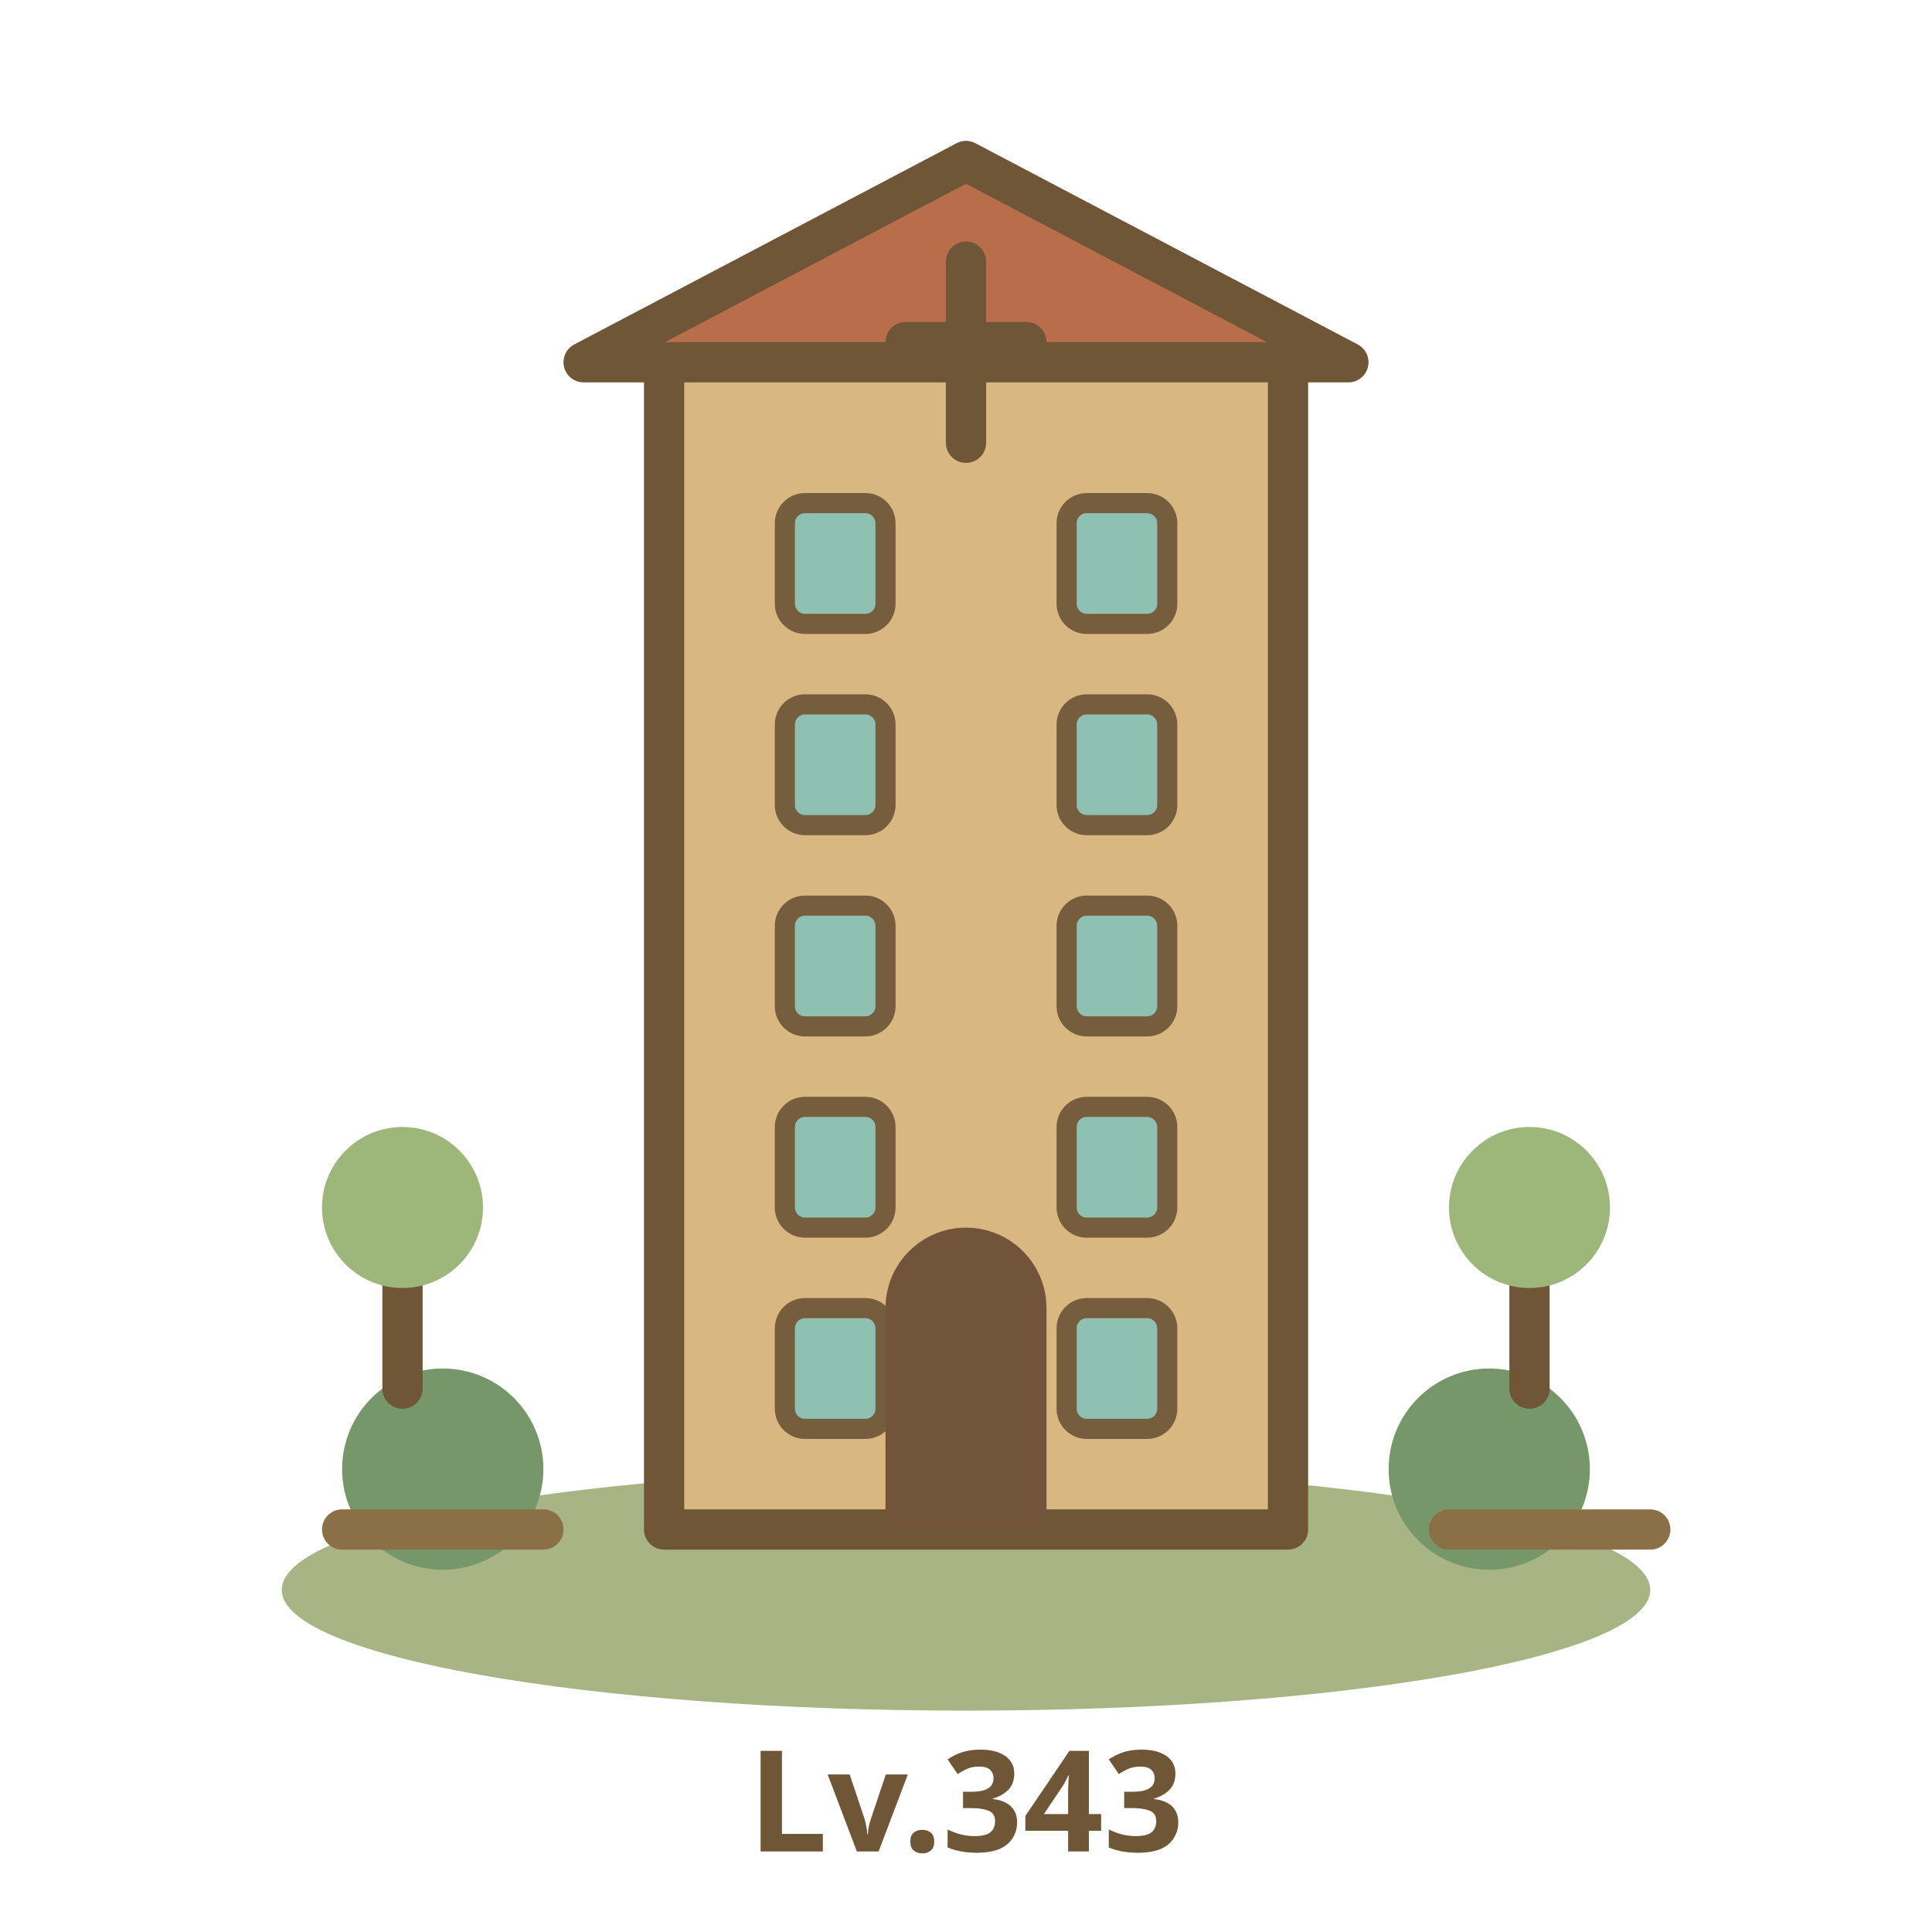
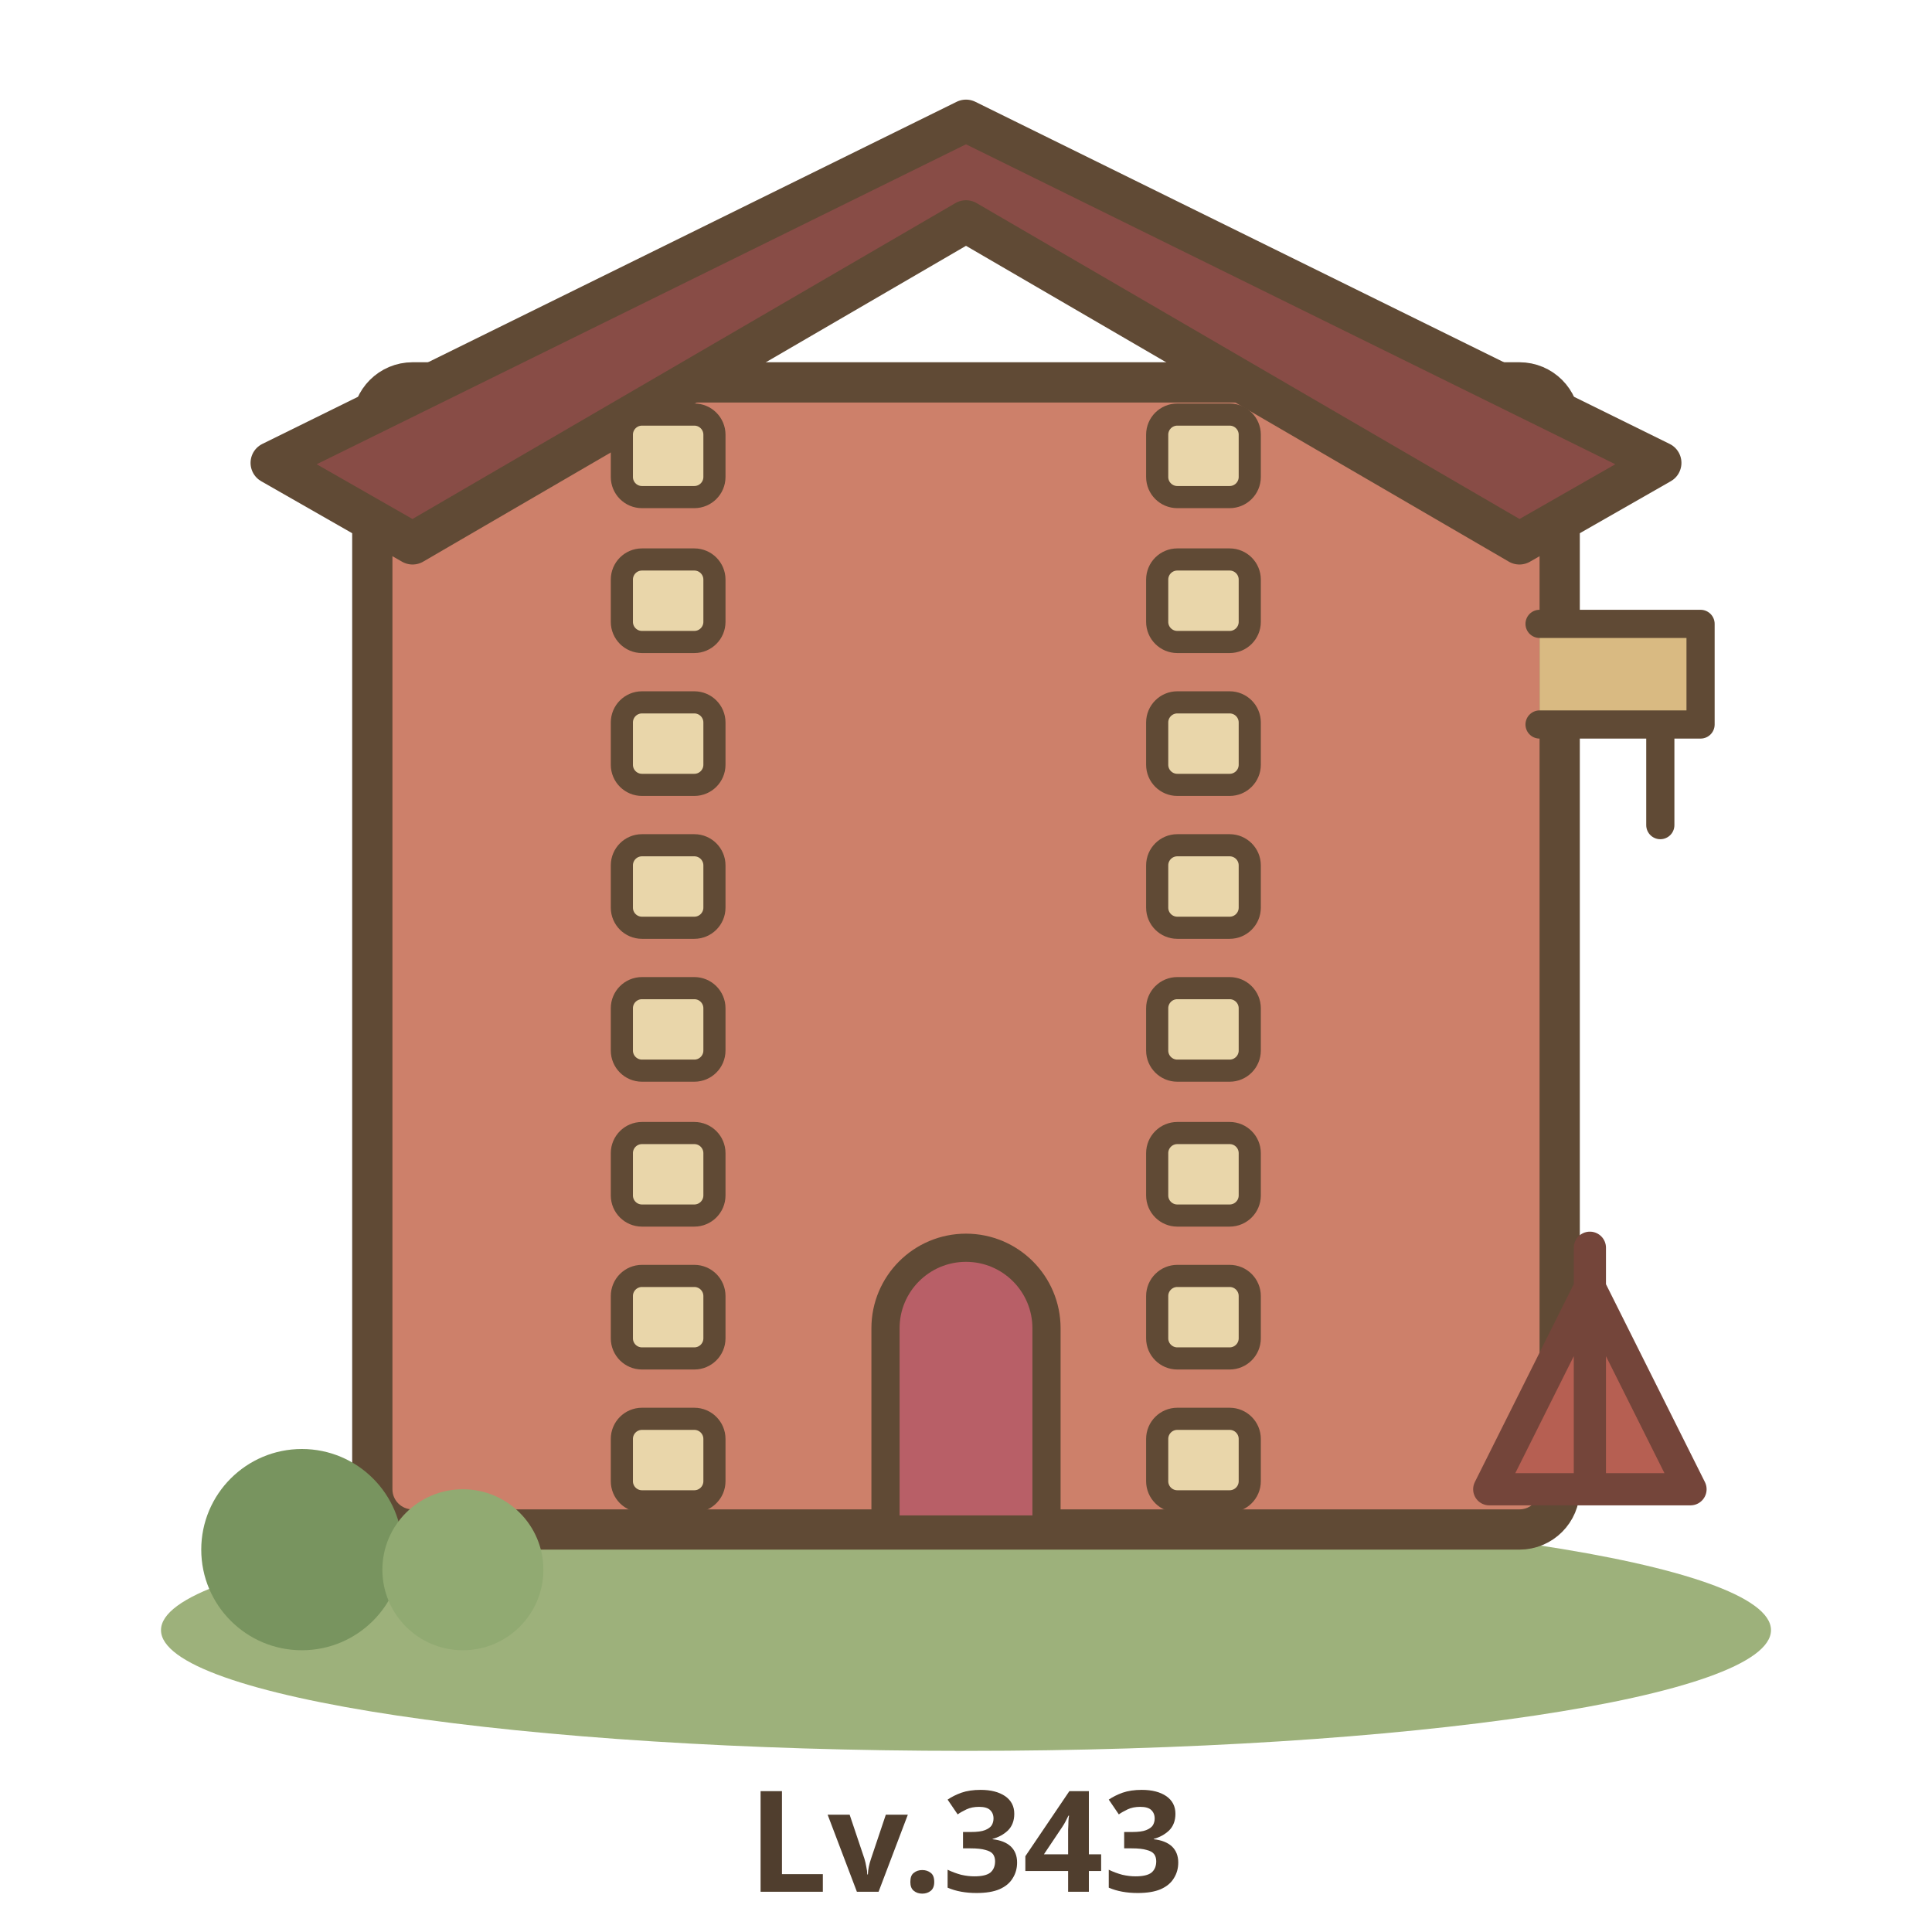
<svg xmlns="http://www.w3.org/2000/svg" width="96" height="96" viewBox="0 0 96 96">
  <g stroke-linecap="round" stroke-linejoin="round">
-     <ellipse cx="48" cy="79" rx="34" ry="6" fill="#A8B483" />
-     <path d="M33 17h31v59h-31Z" fill="#D9B780" stroke="#6E5637" stroke-width="2" />
-     <path d="M29 18 48 8 67 18Z" fill="#B86E4A" stroke="#6E5637" stroke-width="2" stroke-linejoin="round" />
-     <rect x="39" y="25" width="5" height="6" rx="1" fill="#8FC1B3" stroke="#765D3E" stroke-width="1" />
-     <rect x="53" y="25" width="5" height="6" rx="1" fill="#8FC1B3" stroke="#765D3E" stroke-width="1" />
-     <rect x="39" y="35" width="5" height="6" rx="1" fill="#8FC1B3" stroke="#765D3E" stroke-width="1" />
-     <rect x="53" y="35" width="5" height="6" rx="1" fill="#8FC1B3" stroke="#765D3E" stroke-width="1" />
-     <rect x="39" y="45" width="5" height="6" rx="1" fill="#8FC1B3" stroke="#765D3E" stroke-width="1" />
-     <rect x="53" y="45" width="5" height="6" rx="1" fill="#8FC1B3" stroke="#765D3E" stroke-width="1" />
-     <rect x="39" y="55" width="5" height="6" rx="1" fill="#8FC1B3" stroke="#765D3E" stroke-width="1" />
-     <rect x="53" y="55" width="5" height="6" rx="1" fill="#8FC1B3" stroke="#765D3E" stroke-width="1" />
-     <rect x="39" y="65" width="5" height="6" rx="1" fill="#8FC1B3" stroke="#765D3E" stroke-width="1" />
-     <rect x="53" y="65" width="5" height="6" rx="1" fill="#8FC1B3" stroke="#765D3E" stroke-width="1" />
-     <path d="M44 76V65a4 4 0 0 1 8 0v11" fill="#72543B" />
-     <circle cx="22" cy="73" r="5" fill="#75976A" />
-     <circle cx="74" cy="73" r="5" fill="#75976A" />
-     <path d="M17 76h10m45 0h10" stroke="#8B7047" stroke-width="2" stroke-linecap="round" />
-     <path d="M20 69v-7m56 7v-7" stroke="#6E5637" stroke-width="2" />
-     <circle cx="20" cy="60" r="4" fill="#9DB77B" />
-     <circle cx="76" cy="60" r="4" fill="#9DB77B" />
-     <path d="M48 22v-9m-3 4h6" stroke="#6E5637" stroke-width="2" stroke-linecap="round" />
-     <text x="48" y="92" text-anchor="middle" font-family="sans-serif" font-size="7" font-weight="700" fill="#6E5637">Lv.343</text>
+     <ellipse cx="48" cy="81" rx="40" ry="6" fill="#9DB17B" />
+     <rect x="18.5" y="19.0" width="59.0" height="57.0" rx="2" fill="#CD806A" stroke="#604A35" stroke-width="2" />
+     <path d="M13.5 23.0 L48 6.0 L82.5 23.0 L75.5 27.0 L48 11.0 L20.5 27.0 Z" fill="#884C46" stroke="#604A35" stroke-width="2.1" />
+     <path d="M79 74V62m-5 12 5-10 5 10Z" fill="#B65F52" stroke="#74453A" stroke-width="1.6" />
+     <circle cx="15" cy="77" r="5" fill="#78945F" />
+     <circle cx="23" cy="78" r="4" fill="#91AA72" />
+     <rect x="30.9" y="20.6" width="4.6" height="4.1" rx="1" fill="#E9D6AA" stroke="#604A35" stroke-width="1.1" />
+     <rect x="57.5" y="20.6" width="4.6" height="4.1" rx="1" fill="#E9D6AA" stroke="#604A35" stroke-width="1.1" />
+     <rect x="30.9" y="27.8" width="4.6" height="4.1" rx="1" fill="#E9D6AA" stroke="#604A35" stroke-width="1.1" />
+     <rect x="57.5" y="27.8" width="4.6" height="4.1" rx="1" fill="#E9D6AA" stroke="#604A35" stroke-width="1.1" />
+     <rect x="30.9" y="34.9" width="4.6" height="4.1" rx="1" fill="#E9D6AA" stroke="#604A35" stroke-width="1.1" />
+     <rect x="57.5" y="34.9" width="4.6" height="4.1" rx="1" fill="#E9D6AA" stroke="#604A35" stroke-width="1.1" />
+     <rect x="30.9" y="42.0" width="4.6" height="4.1" rx="1" fill="#E9D6AA" stroke="#604A35" stroke-width="1.1" />
+     <rect x="57.5" y="42.0" width="4.6" height="4.1" rx="1" fill="#E9D6AA" stroke="#604A35" stroke-width="1.1" />
+     <rect x="30.9" y="49.1" width="4.6" height="4.1" rx="1" fill="#E9D6AA" stroke="#604A35" stroke-width="1.1" />
+     <rect x="57.5" y="49.1" width="4.6" height="4.1" rx="1" fill="#E9D6AA" stroke="#604A35" stroke-width="1.1" />
+     <rect x="30.9" y="56.3" width="4.6" height="4.1" rx="1" fill="#E9D6AA" stroke="#604A35" stroke-width="1.1" />
+     <rect x="57.5" y="56.3" width="4.6" height="4.1" rx="1" fill="#E9D6AA" stroke="#604A35" stroke-width="1.1" />
+     <rect x="30.9" y="63.4" width="4.6" height="4.1" rx="1" fill="#E9D6AA" stroke="#604A35" stroke-width="1.1" />
+     <rect x="57.5" y="63.4" width="4.6" height="4.1" rx="1" fill="#E9D6AA" stroke="#604A35" stroke-width="1.1" />
+     <rect x="30.9" y="70.5" width="4.6" height="4.1" rx="1" fill="#E9D6AA" stroke="#604A35" stroke-width="1.1" />
+     <rect x="57.5" y="70.5" width="4.6" height="4.1" rx="1" fill="#E9D6AA" stroke="#604A35" stroke-width="1.1" />
+     <path d="M44 76v-10.0a4 4 0 0 1 8 0v10.0Z" fill="#B85F67" stroke="#604A35" stroke-width="1.4" />
+     <path d="M76.5 31.0h8v5h-8m1 0v5m5-5v5" fill="#D9BA82" stroke="#604A35" stroke-width="1.4" />
+     <text x="48" y="94" text-anchor="middle" font-family="sans-serif" font-size="7" font-weight="700" fill="#503E2E">Lv.343</text>
  </g>
</svg>
